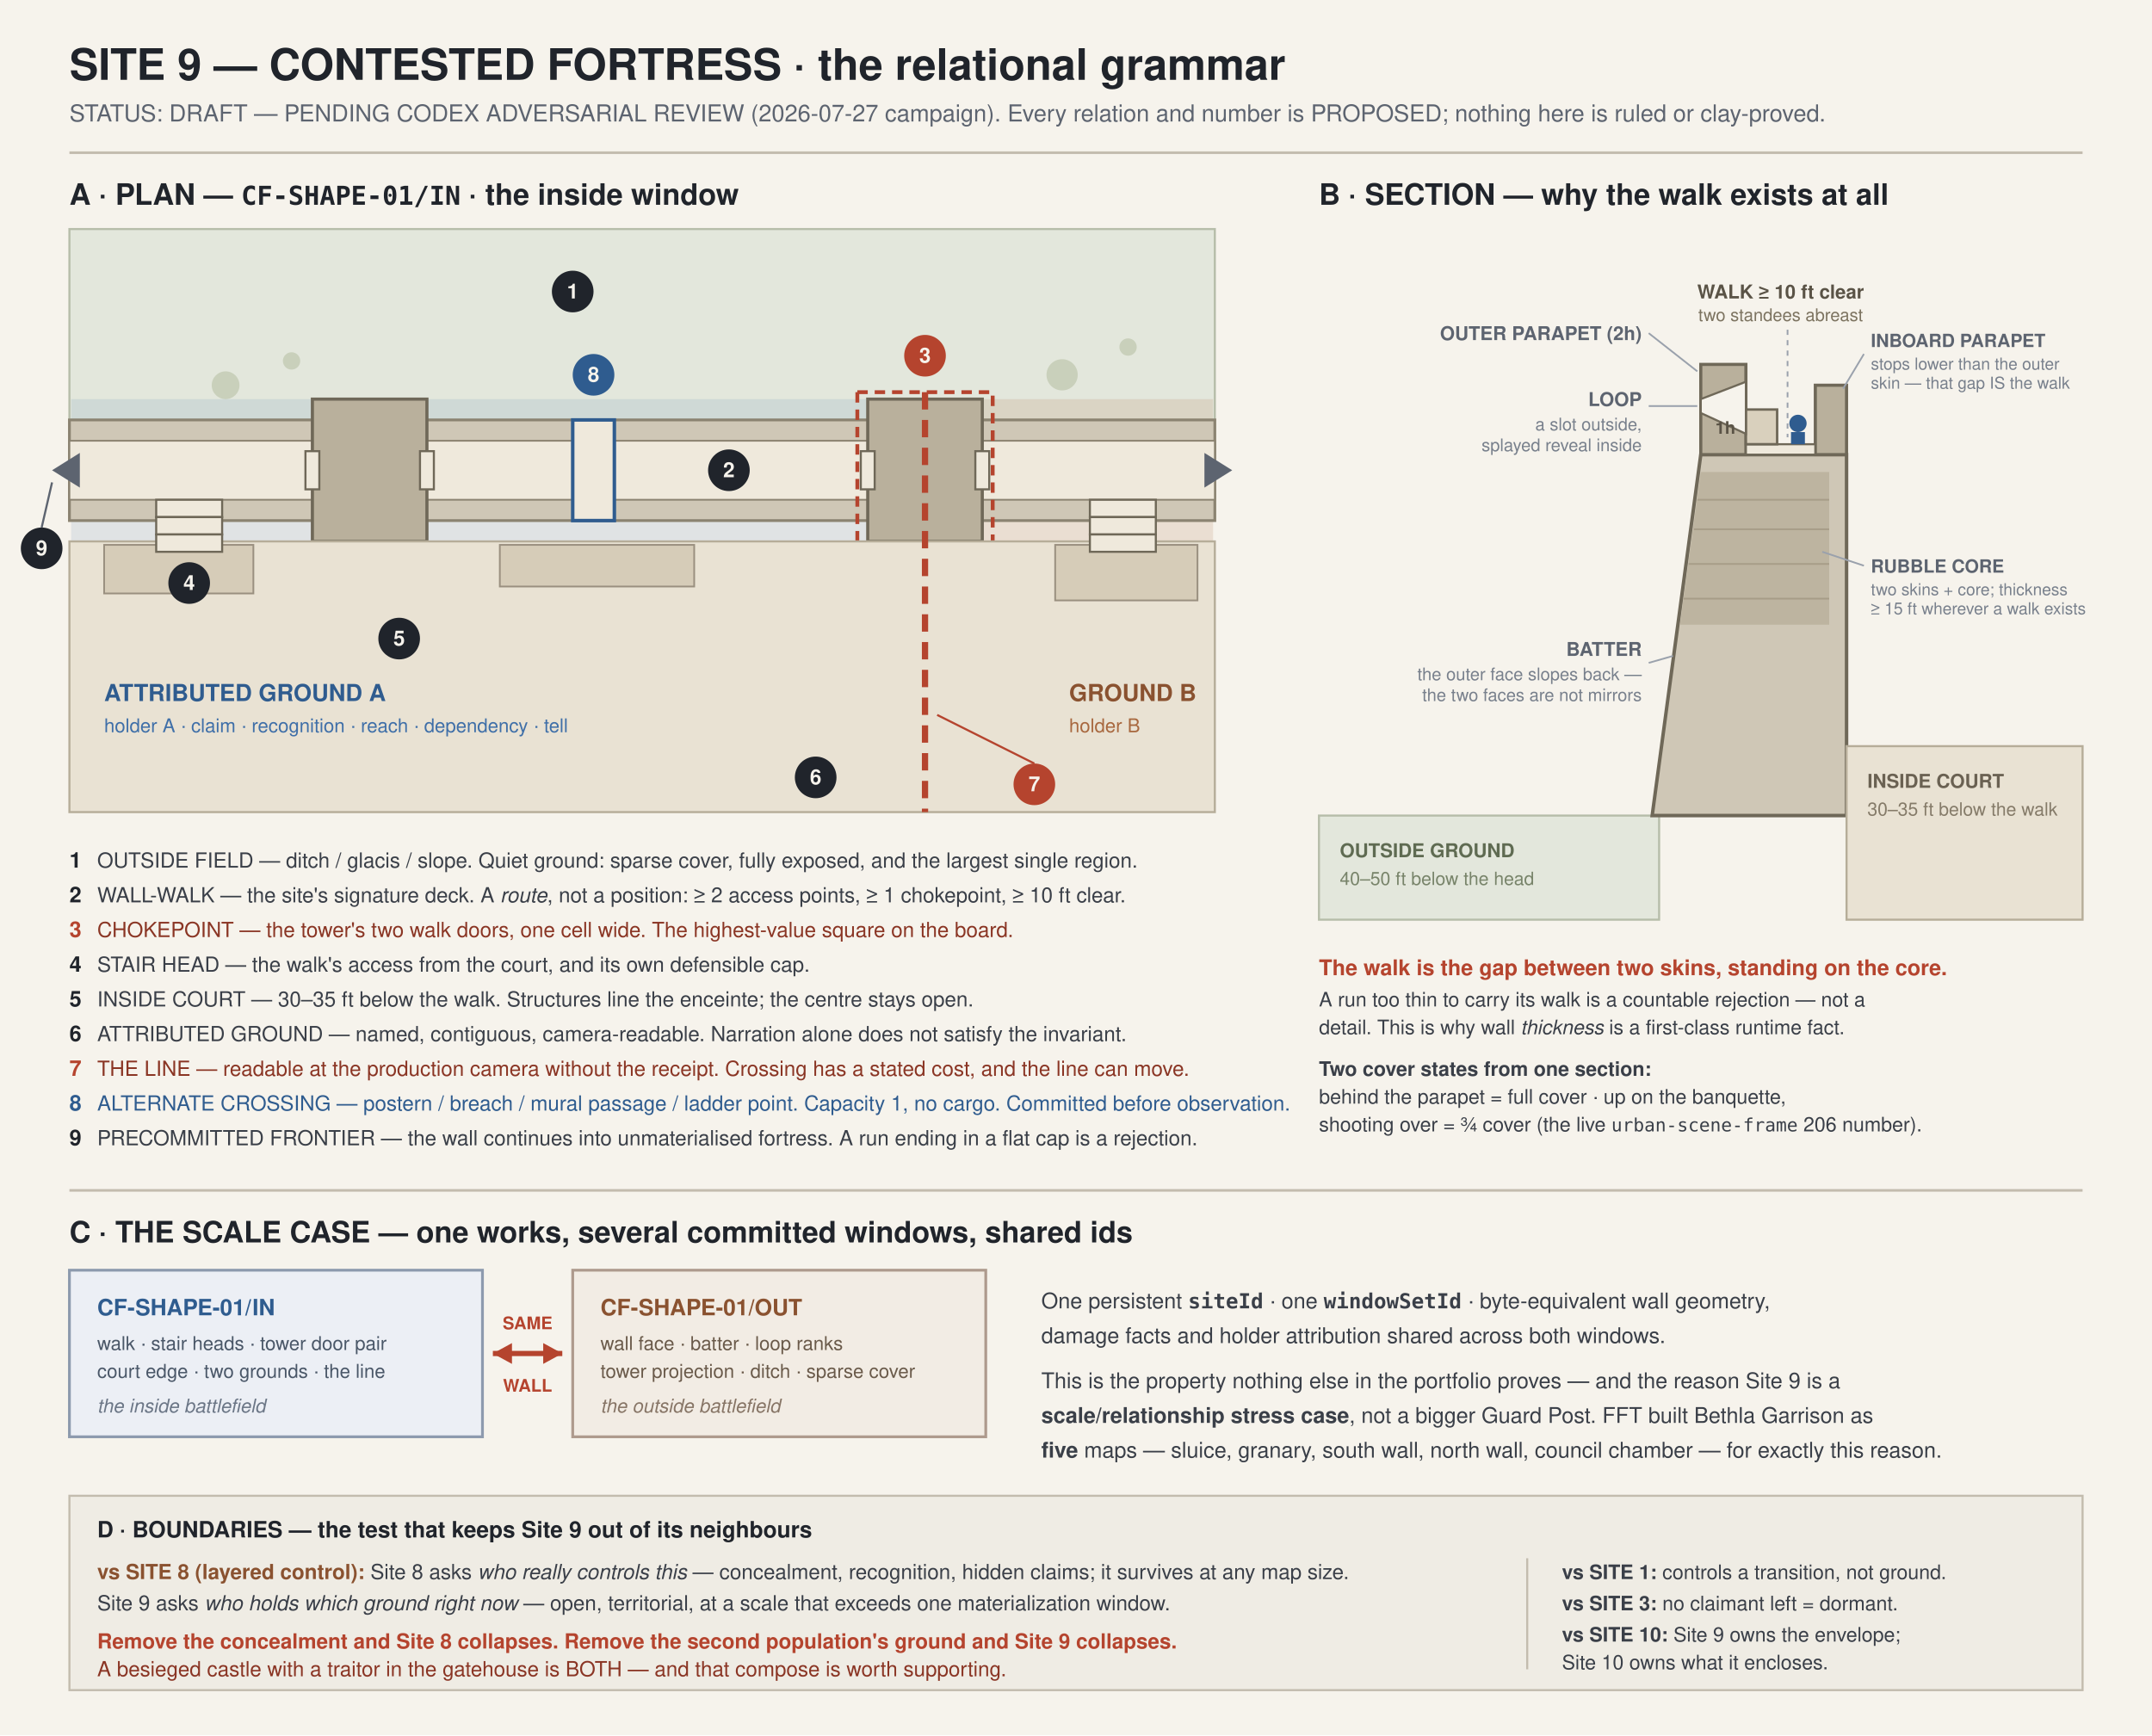
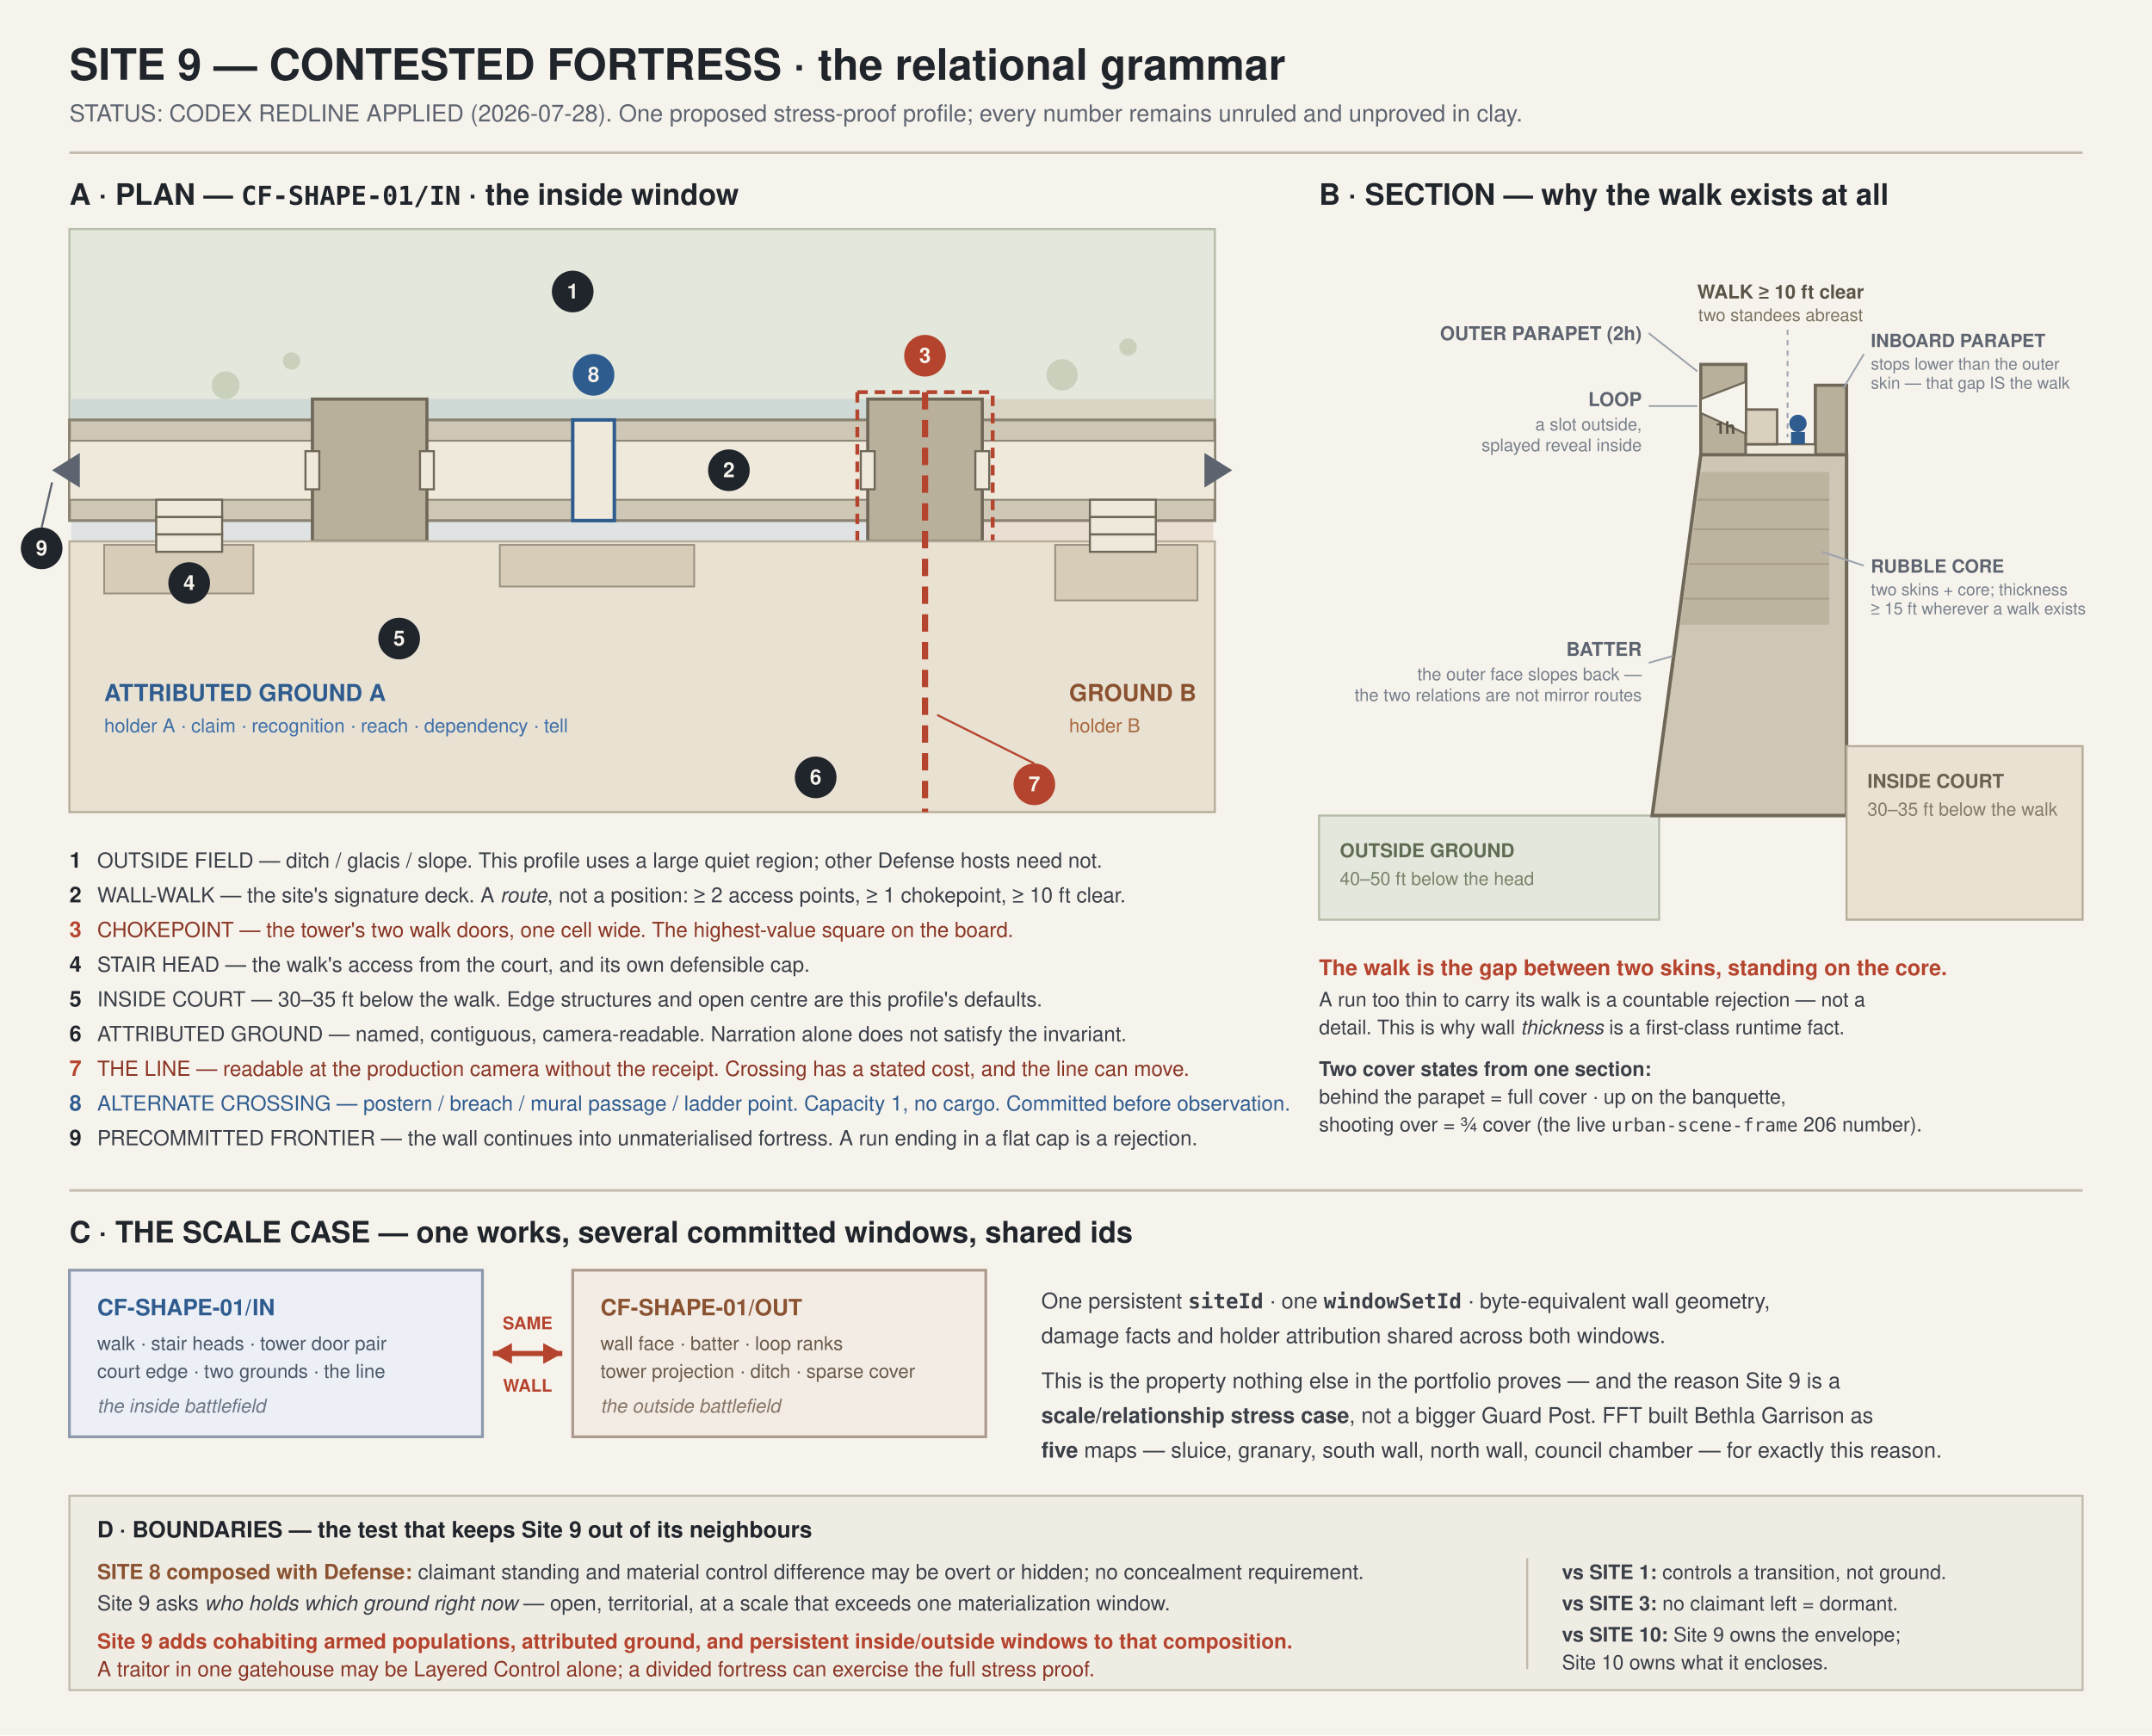
<svg xmlns="http://www.w3.org/2000/svg" viewBox="0 0 1240 1000" width="1240" height="1000" font-family="Helvetica, Arial, sans-serif">
  <rect x="0" y="0" width="1240" height="1000" fill="#f6f3ec" />
  <text x="40" y="46" font-size="25" font-weight="700" fill="#20242b">SITE 9 — CONTESTED FORTRESS · the relational grammar</text>
-   <text x="40" y="70" font-size="13.5" fill="#5d6470">STATUS: DRAFT — PENDING CODEX ADVERSARIAL REVIEW (2026-07-27 campaign). Every relation and number is PROPOSED; nothing here is ruled or clay-proved.</text>
+   <text x="40" y="70" font-size="13.5" fill="#5d6470">STATUS: CODEX REDLINE APPLIED (2026-07-28). One proposed stress-proof profile; every number remains unruled and unproved in clay.</text>
  <line x1="40" y1="88" x2="1200" y2="88" stroke="#c3bcae" stroke-width="1.5" />
  <text x="40" y="118" font-size="17" font-weight="700" fill="#20242b">A · PLAN — <tspan font-family="Menlo, Consolas, monospace" font-size="15">CF-SHAPE-01/IN</tspan> · the inside window</text>
  <rect x="40" y="132" width="660" height="110" fill="#e3e7dc" stroke="#b6bda9" stroke-width="1.2" />
  <circle cx="130" cy="222" r="8" fill="#c9d0bb" />
  <circle cx="168" cy="208" r="5" fill="#c9d0bb" />
  <circle cx="612" cy="216" r="9" fill="#c9d0bb" />
  <circle cx="650" cy="200" r="5" fill="#c9d0bb" />
  <rect x="41" y="230" width="492" height="238" fill="#3f6fa8" fill-opacity="0.12" />
  <rect x="533" y="230" width="166" height="238" fill="#a8683f" fill-opacity="0.15" />
  <rect x="40" y="242" width="660" height="58" fill="#cfc7b6" stroke="#8b8371" stroke-width="1.6" />
  <rect x="40" y="254" width="660" height="34" fill="#efe9dc" stroke="#8b8371" stroke-width="1" />
  <rect x="180" y="230" width="66" height="82" fill="#b9b09c" stroke="#6f6858" stroke-width="1.8" />
  <rect x="500" y="230" width="66" height="82" fill="#b9b09c" stroke="#6f6858" stroke-width="1.8" />
  <rect x="176" y="260" width="8" height="22" fill="#efe9dc" stroke="#6f6858" stroke-width="1.2" />
  <rect x="242" y="260" width="8" height="22" fill="#efe9dc" stroke="#6f6858" stroke-width="1.2" />
  <rect x="496" y="260" width="8" height="22" fill="#efe9dc" stroke="#6f6858" stroke-width="1.2" />
  <rect x="562" y="260" width="8" height="22" fill="#efe9dc" stroke="#6f6858" stroke-width="1.2" />
  <rect x="494" y="226" width="78" height="90" fill="none" stroke="#b5442e" stroke-width="2.2" stroke-dasharray="6 4" />
  <rect x="40" y="312" width="660" height="156" fill="#e9e2d3" stroke="#b6ad99" stroke-width="1.2" />
  <rect x="60" y="314" width="86" height="28" fill="#d6ccb8" stroke="#9a9080" stroke-width="1" />
  <rect x="288" y="314" width="112" height="24" fill="#d6ccb8" stroke="#9a9080" stroke-width="1" />
  <rect x="608" y="314" width="82" height="32" fill="#d6ccb8" stroke="#9a9080" stroke-width="1" />
  <g stroke="#6f6858" stroke-width="1.2" fill="#efe9dc">
    <rect x="90" y="288" width="38" height="10" />
    <rect x="90" y="298" width="38" height="10" />
    <rect x="90" y="308" width="38" height="10" />
    <rect x="628" y="288" width="38" height="10" />
    <rect x="628" y="298" width="38" height="10" />
    <rect x="628" y="308" width="38" height="10" />
  </g>
  <rect x="330" y="242" width="24" height="58" fill="#efe9dc" stroke="#2f5c8f" stroke-width="2" />
  <line x1="533" y1="226" x2="533" y2="468" stroke="#b5442e" stroke-width="3.6" stroke-dasharray="10 6" />
  <path d="M30 271 l16 -10 v20 z" fill="#5d6470" />
  <path d="M710 271 l-16 -10 v20 z" fill="#5d6470" />
  <text x="60" y="404" font-size="13.5" font-weight="700" fill="#2f5c8f">ATTRIBUTED GROUND A</text>
  <text x="60" y="422" font-size="11" fill="#3f6fa8">holder A · claim · recognition · reach · dependency · tell</text>
  <text x="616" y="404" font-size="13.5" font-weight="700" fill="#8a5230">GROUND B</text>
  <text x="616" y="422" font-size="11" fill="#a8683f">holder B</text>
  <g font-size="12" font-weight="700" text-anchor="middle">
    <circle cx="330" cy="168" r="12" fill="#20242b" />
    <text x="330" y="172" fill="#f6f3ec">1</text>
    <circle cx="420" cy="271" r="12" fill="#20242b" />
    <text x="420" y="275" fill="#f6f3ec">2</text>
    <circle cx="533" cy="205" r="12" fill="#b5442e" />
    <text x="533" y="209" fill="#f6f3ec">3</text>
    <circle cx="109" cy="336" r="12" fill="#20242b" />
    <text x="109" y="340" fill="#f6f3ec">4</text>
    <circle cx="230" cy="368" r="12" fill="#20242b" />
    <text x="230" y="372" fill="#f6f3ec">5</text>
    <circle cx="470" cy="448" r="12" fill="#20242b" />
    <text x="470" y="452" fill="#f6f3ec">6</text>
    <circle cx="596" cy="452" r="12" fill="#b5442e" />
    <text x="596" y="456" fill="#f6f3ec">7</text>
    <circle cx="342" cy="216" r="12" fill="#2f5c8f" />
    <text x="342" y="220" fill="#f6f3ec">8</text>
    <circle cx="24" cy="316" r="12" fill="#20242b" />
    <text x="24" y="320" fill="#f6f3ec">9</text>
  </g>
  <line x1="596" y1="440" x2="540" y2="412" stroke="#b5442e" stroke-width="1.2" />
  <line x1="24" y1="304" x2="30" y2="278" stroke="#5d6470" stroke-width="1.2" />
  <g font-size="12" fill="#3a3f48">
    <text x="40" y="500" font-size="12.5" font-weight="700" fill="#20242b">1</text>
-     <text x="56" y="500">OUTSIDE FIELD — ditch / glacis / slope. Quiet ground: sparse cover, fully exposed, and the largest single region.</text>
+     <text x="56" y="500">OUTSIDE FIELD — ditch / glacis / slope. This profile uses a large quiet region; other Defense hosts need not.</text>
    <text x="40" y="520" font-size="12.5" font-weight="700" fill="#20242b">2</text>
    <text x="56" y="520">WALL-WALK — the site's signature deck. A <tspan font-style="italic">route</tspan>, not a position: ≥ 2 access points, ≥ 1 chokepoint, ≥ 10 ft clear.</text>
    <text x="40" y="540" font-size="12.5" font-weight="700" fill="#b5442e">3</text>
    <text x="56" y="540" fill="#8a3524">CHOKEPOINT — the tower's two walk doors, one cell wide. The highest-value square on the board.</text>
    <text x="40" y="560" font-size="12.5" font-weight="700" fill="#20242b">4</text>
    <text x="56" y="560">STAIR HEAD — the walk's access from the court, and its own defensible cap.</text>
    <text x="40" y="580" font-size="12.5" font-weight="700" fill="#20242b">5</text>
-     <text x="56" y="580">INSIDE COURT — 30–35 ft below the walk. Structures line the enceinte; the centre stays open.</text>
+     <text x="56" y="580">INSIDE COURT — 30–35 ft below the walk. Edge structures and open centre are this profile's defaults.</text>
    <text x="40" y="600" font-size="12.5" font-weight="700" fill="#20242b">6</text>
    <text x="56" y="600">ATTRIBUTED GROUND — named, contiguous, camera-readable. Narration alone does not satisfy the invariant.</text>
    <text x="40" y="620" font-size="12.5" font-weight="700" fill="#b5442e">7</text>
    <text x="56" y="620" fill="#8a3524">THE LINE — readable at the production camera without the receipt. Crossing has a stated cost, and the line can move.</text>
    <text x="40" y="640" font-size="12.5" font-weight="700" fill="#2f5c8f">8</text>
    <text x="56" y="640" fill="#2f5c8f">ALTERNATE CROSSING — postern / breach / mural passage / ladder point. Capacity 1, no cargo. Committed before observation.</text>
    <text x="40" y="660" font-size="12.5" font-weight="700" fill="#20242b">9</text>
    <text x="56" y="660">PRECOMMITTED FRONTIER — the wall continues into unmaterialised fortress. A run ending in a flat cap is a rejection.</text>
  </g>
  <text x="760" y="118" font-size="17" font-weight="700" fill="#20242b">B · SECTION — why the walk exists at all</text>
  <rect x="760" y="470" width="196" height="60" fill="#e3e7dc" stroke="#b6bda9" stroke-width="1.2" />
  <text x="772" y="494" font-size="11" font-weight="700" fill="#5f6b52">OUTSIDE GROUND</text>
  <text x="772" y="510" font-size="10.5" fill="#78846a">40–50 ft below the head</text>
  <path d="M952 470 L980 262 L1064 262 L1064 470 Z" fill="#cfc7b6" stroke="#6f6858" stroke-width="2" />
  <path d="M968 360 L980 272 L1054 272 L1054 360 Z" fill="#bdb4a0" />
  <g stroke="#a79d88" stroke-width="1">
    <line x1="970" y1="345" x2="1054" y2="345" />
    <line x1="973" y1="325" x2="1054" y2="325" />
    <line x1="976" y1="305" x2="1054" y2="305" />
    <line x1="978" y1="288" x2="1054" y2="288" />
  </g>
  <rect x="980" y="210" width="26" height="52" fill="#b9b09c" stroke="#6f6858" stroke-width="1.8" />
  <rect x="1046" y="222" width="18" height="40" fill="#b9b09c" stroke="#6f6858" stroke-width="1.8" />
  <rect x="1006" y="256" width="40" height="6" fill="#efe9dc" stroke="#6f6858" stroke-width="1.2" />
  <rect x="1006" y="236" width="18" height="20" fill="#d9d0bd" stroke="#6f6858" stroke-width="1.4" />
  <path d="M980 230 L1006 220 L1006 250 L980 238 Z" fill="#f6f3ec" stroke="#6f6858" stroke-width="1.2" />
  <rect x="1064" y="430" width="136" height="100" fill="#e9e2d3" stroke="#b6ad99" stroke-width="1.2" />
  <text x="1076" y="454" font-size="11" font-weight="700" fill="#6a6152">INSIDE COURT</text>
  <text x="1076" y="470" font-size="10.5" fill="#857b69">30–35 ft below the walk</text>
  <g text-anchor="end" fill="#5d6470">
    <text x="946" y="196" font-size="11" font-weight="700">OUTER PARAPET (2h)</text>
    <text x="946" y="234" font-size="11" font-weight="700">LOOP</text>
    <text x="946" y="248" font-size="10" fill="#78808c">a slot outside,</text>
    <text x="946" y="260" font-size="10" fill="#78808c">splayed reveal inside</text>
    <text x="946" y="378" font-size="11" font-weight="700">BATTER</text>
    <text x="946" y="392" font-size="10" fill="#78808c">the outer face slopes back —</text>
-     <text x="946" y="404" font-size="10" fill="#78808c">the two faces are not mirrors</text>
+     <text x="946" y="404" font-size="10" fill="#78808c">the two relations are not mirror routes</text>
  </g>
  <line x1="950" y1="192" x2="978" y2="214" stroke="#9aa1ac" stroke-width="1" />
  <line x1="950" y1="234" x2="978" y2="234" stroke="#9aa1ac" stroke-width="1" />
  <line x1="950" y1="382" x2="964" y2="378" stroke="#9aa1ac" stroke-width="1" />
  <g fill="#5d6470">
    <text x="1078" y="200" font-size="10.5" font-weight="700">INBOARD PARAPET</text>
    <text x="1078" y="213" font-size="9.5" fill="#78808c">stops lower than the outer</text>
    <text x="1078" y="224" font-size="9.5" fill="#78808c">skin — that gap IS the walk</text>
    <text x="1078" y="330" font-size="10.5" font-weight="700">RUBBLE CORE</text>
    <text x="1078" y="343" font-size="9.5" fill="#78808c">two skins + core; thickness</text>
    <text x="1078" y="354" font-size="9.5" fill="#78808c">≥ 15 ft wherever a walk exists</text>
  </g>
  <line x1="1074" y1="204" x2="1062" y2="224" stroke="#9aa1ac" stroke-width="1" />
  <line x1="1074" y1="326" x2="1050" y2="318" stroke="#9aa1ac" stroke-width="1" />
  <text x="1026" y="172" font-size="11" font-weight="700" text-anchor="middle" fill="#5a5346">WALK ≥ 10 ft clear</text>
  <text x="1026" y="185" font-size="10" text-anchor="middle" fill="#7c7360">two standees abreast</text>
  <line x1="1030" y1="190" x2="1030" y2="252" stroke="#9aa1ac" stroke-width="1" stroke-dasharray="3 3" />
  <text x="1000" y="250" font-size="10" font-weight="700" text-anchor="end" fill="#5a5346">1h</text>
  <circle cx="1036" cy="244" r="5" fill="#2f5c8f" />
  <rect x="1032" y="249" width="8" height="7" fill="#2f5c8f" />
  <g font-size="11.5" fill="#3a3f48">
    <text x="760" y="562" font-size="12.5" font-weight="700" fill="#b5442e">The walk is the gap between two skins, standing on the core.</text>
    <text x="760" y="580">A run too thin to carry its walk is a countable rejection — not a</text>
    <text x="760" y="596">detail. This is why wall <tspan font-style="italic">thickness</tspan> is a first-class runtime fact.</text>
    <text x="760" y="620" font-weight="700">Two cover states from one section:</text>
    <text x="760" y="636">behind the parapet = full cover · up on the banquette,</text>
    <text x="760" y="652">shooting over = ¾ cover (the live <tspan font-family="Menlo, Consolas, monospace" font-size="10.5">urban-scene-frame</tspan> 206 number).</text>
  </g>
  <line x1="40" y1="686" x2="1200" y2="686" stroke="#c3bcae" stroke-width="1.5" />
  <text x="40" y="716" font-size="17" font-weight="700" fill="#20242b">C · THE SCALE CASE — one works, several committed windows, shared ids</text>
  <rect x="40" y="732" width="238" height="96" fill="#eceff5" stroke="#8d9aae" stroke-width="1.6" />
  <text x="56" y="758" font-size="13" font-weight="700" fill="#2f5c8f">CF-SHAPE-01/IN</text>
  <text x="56" y="778" font-size="11" fill="#4a5768">walk · stair heads · tower door pair</text>
  <text x="56" y="794" font-size="11" fill="#4a5768">court edge · two grounds · the line</text>
  <text x="56" y="814" font-size="11" font-style="italic" fill="#6b7686">the inside battlefield</text>
  <rect x="330" y="732" width="238" height="96" fill="#f2ece4" stroke="#ae9a8d" stroke-width="1.6" />
  <text x="346" y="758" font-size="13" font-weight="700" fill="#8a5230">CF-SHAPE-01/OUT</text>
  <text x="346" y="778" font-size="11" fill="#6a5a4a">wall face · batter · loop ranks</text>
  <text x="346" y="794" font-size="11" fill="#6a5a4a">tower projection · ditch · sparse cover</text>
  <text x="346" y="814" font-size="11" font-style="italic" fill="#877566">the outside battlefield</text>
  <path d="M284 780 L324 780" stroke="#b5442e" stroke-width="3" />
  <path d="M324 780 l-11 -6 v12 z" fill="#b5442e" />
  <path d="M284 780 l11 -6 v12 z" fill="#b5442e" />
  <text x="304" y="766" font-size="10" font-weight="700" text-anchor="middle" fill="#b5442e">SAME</text>
  <text x="304" y="802" font-size="10" font-weight="700" text-anchor="middle" fill="#b5442e">WALL</text>
  <g font-size="12.5" fill="#3a3f48">
    <text x="600" y="754">One persistent <tspan font-weight="700" font-family="Menlo, Consolas, monospace" font-size="12">siteId</tspan> · one <tspan font-weight="700" font-family="Menlo, Consolas, monospace" font-size="12">windowSetId</tspan> · byte-equivalent wall geometry,</text>
    <text x="600" y="774">damage facts and holder attribution shared across both windows.</text>
    <text x="600" y="800">This is the property nothing else in the portfolio proves — and the reason Site 9 is a</text>
    <text x="600" y="820">
      <tspan font-weight="700">scale/relationship stress case</tspan>, not a bigger Guard Post. FFT built Bethla Garrison as</text>
  </g>
  <text x="600" y="840" font-size="12.5" fill="#3a3f48">
    <tspan font-weight="700">five</tspan> maps — sluice, granary, south wall, north wall, council chamber — for exactly this reason.</text>
  <rect x="40" y="862" width="1160" height="112" fill="#efece4" stroke="#c3bcae" stroke-width="1.2" />
  <text x="56" y="886" font-size="13" font-weight="700" fill="#20242b">D · BOUNDARIES — the test that keeps Site 9 out of its neighbours</text>
  <text x="56" y="910" font-size="12" fill="#3a3f48">
-     <tspan font-weight="700" fill="#8a5230">vs SITE 8 (layered control):</tspan> Site 8 asks <tspan font-style="italic">who really controls this</tspan> — concealment, recognition, hidden claims; it survives at any map size.</text>
+     <tspan font-weight="700" fill="#8a5230">SITE 8 composed with Defense:</tspan> claimant standing and material control difference may be overt or hidden; no concealment requirement.</text>
  <text x="56" y="928" font-size="12" fill="#3a3f48">Site 9 asks <tspan font-style="italic">who holds which ground right now</tspan> — open, territorial, at a scale that exceeds one materialization window.</text>
-   <text x="56" y="950" font-size="12" font-weight="700" fill="#b5442e">Remove the concealment and Site 8 collapses. Remove the second population's ground and Site 9 collapses.</text>
-   <text x="56" y="966" font-size="12" fill="#8a3524">A besieged castle with a traitor in the gatehouse is BOTH — and that compose is worth supporting.</text>
+   <text x="56" y="950" font-size="12" font-weight="700" fill="#b5442e">Site 9 adds cohabiting armed populations, attributed ground, and persistent inside/outside windows to that composition.</text>
+   <text x="56" y="966" font-size="12" fill="#8a3524">A traitor in one gatehouse may be Layered Control alone; a divided fortress can exercise the full stress proof.</text>
  <line x1="880" y1="898" x2="880" y2="962" stroke="#c3bcae" stroke-width="1.2" />
  <text x="900" y="910" font-size="11.5" fill="#3a3f48">
    <tspan font-weight="700">vs SITE 1:</tspan> controls a transition, not ground.</text>
  <text x="900" y="928" font-size="11.5" fill="#3a3f48">
    <tspan font-weight="700">vs SITE 3:</tspan> no claimant left = dormant.</text>
  <text x="900" y="946" font-size="11.5" fill="#3a3f48">
    <tspan font-weight="700">vs SITE 10:</tspan> Site 9 owns the envelope;</text>
  <text x="900" y="962" font-size="11.5" fill="#3a3f48">Site 10 owns what it encloses.</text>
</svg>
